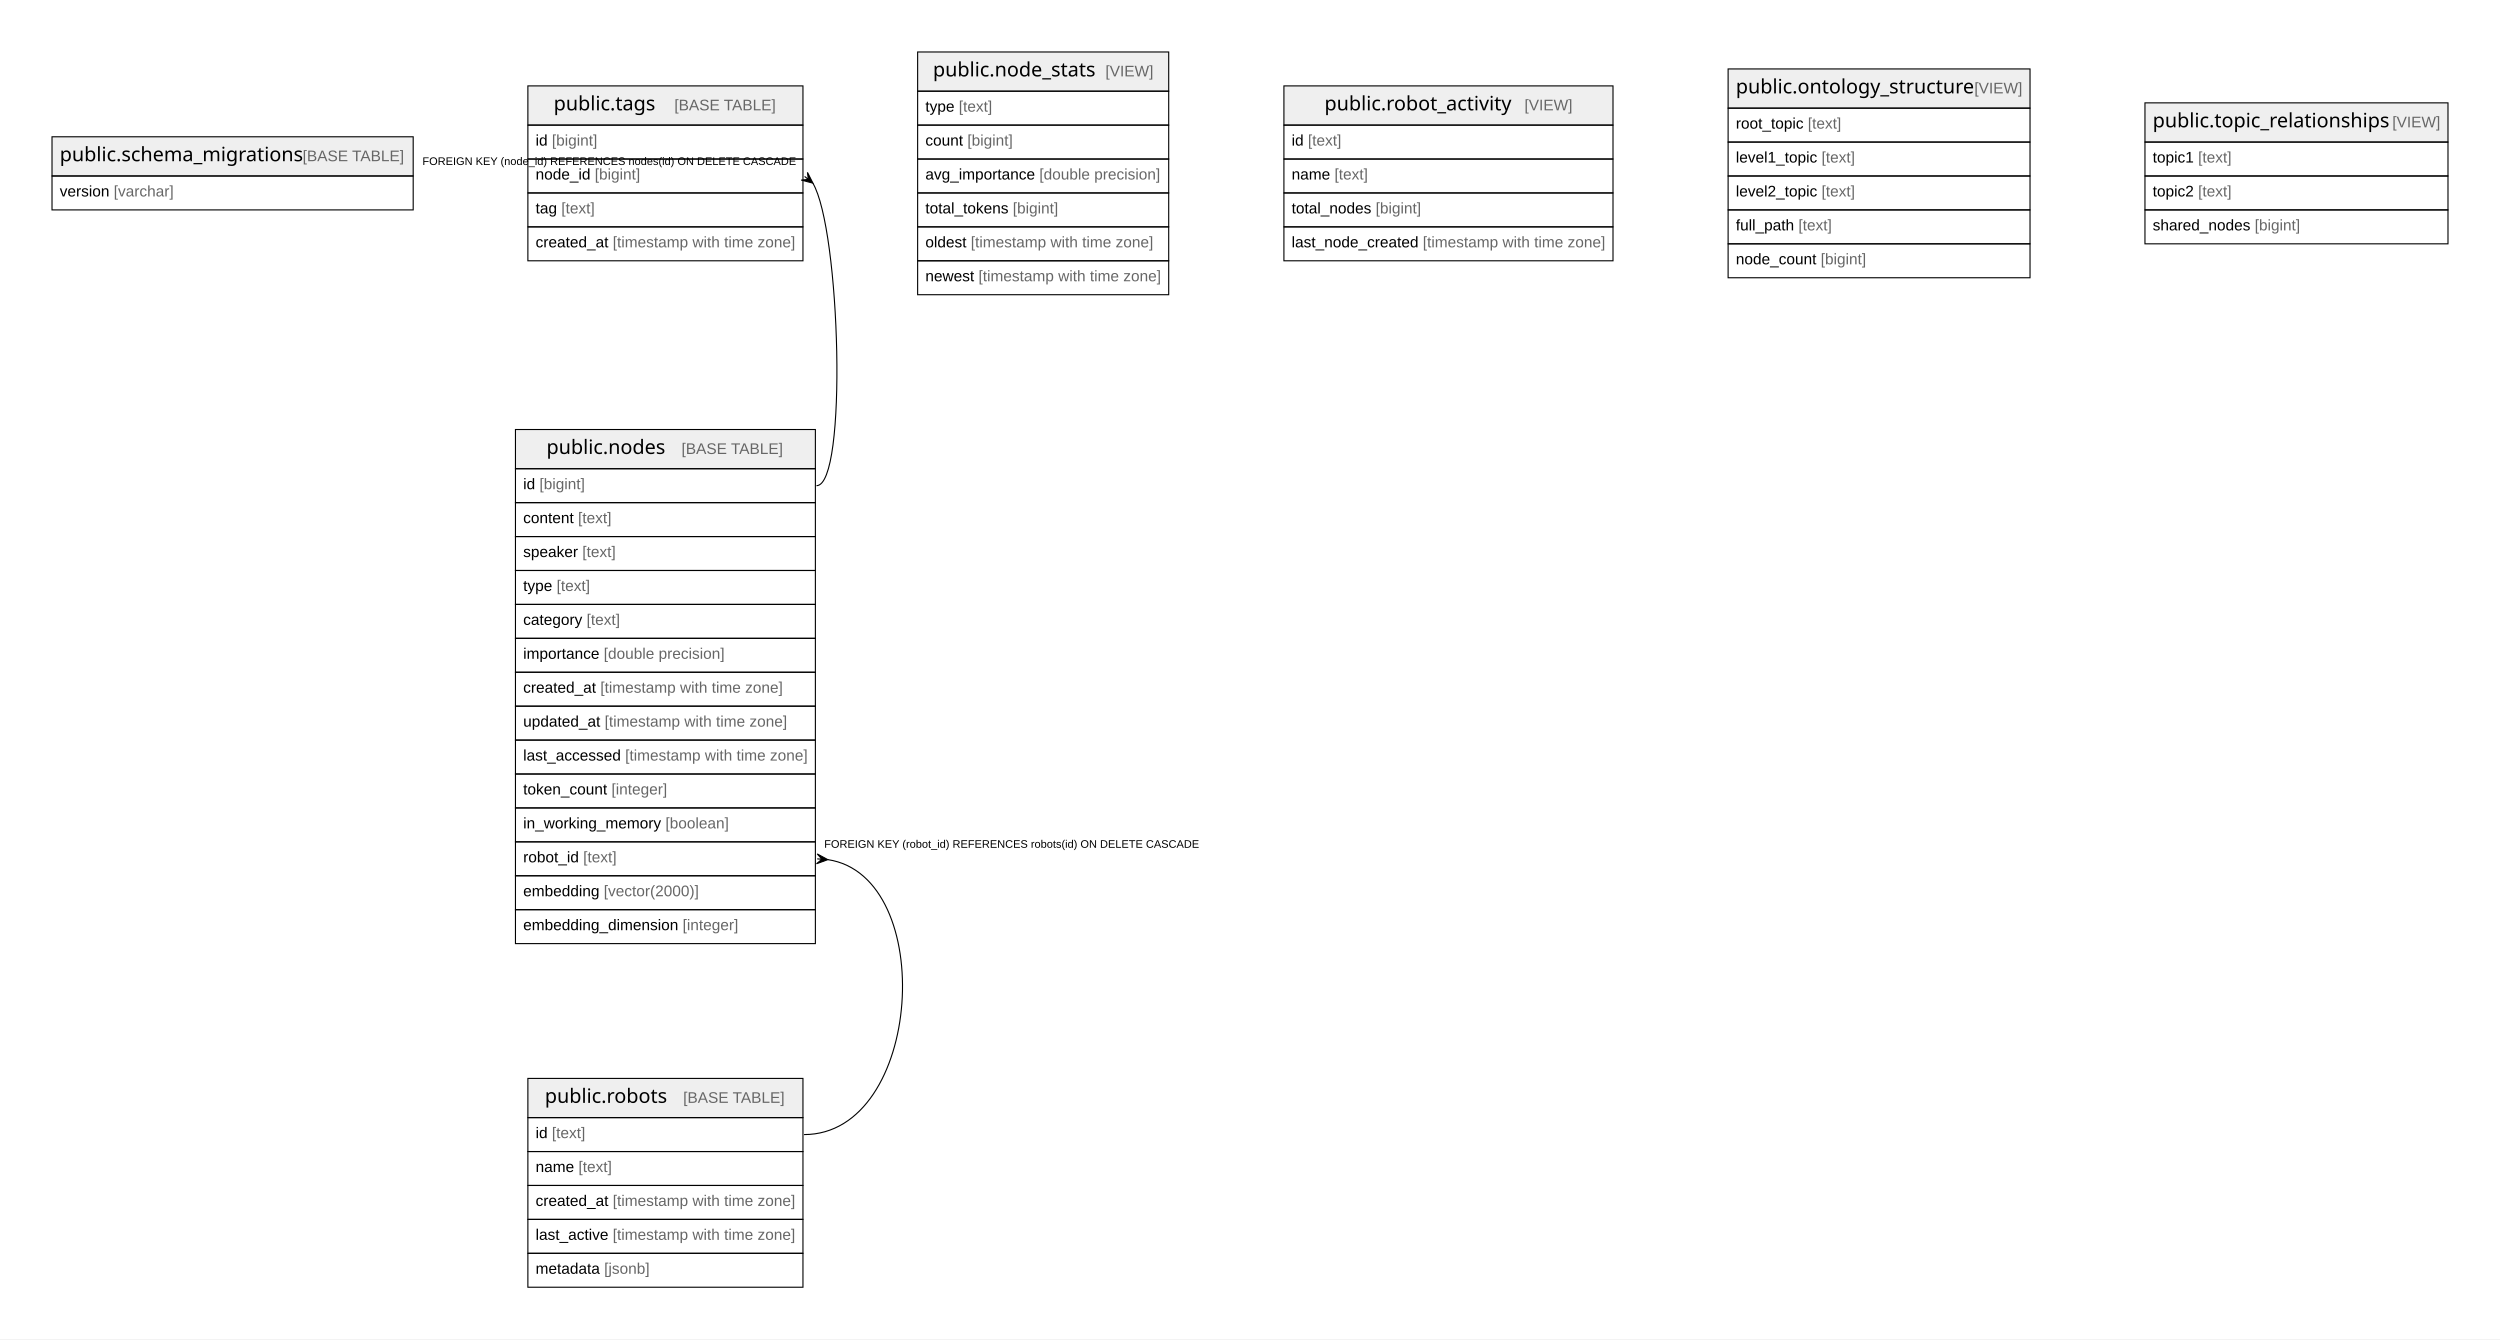
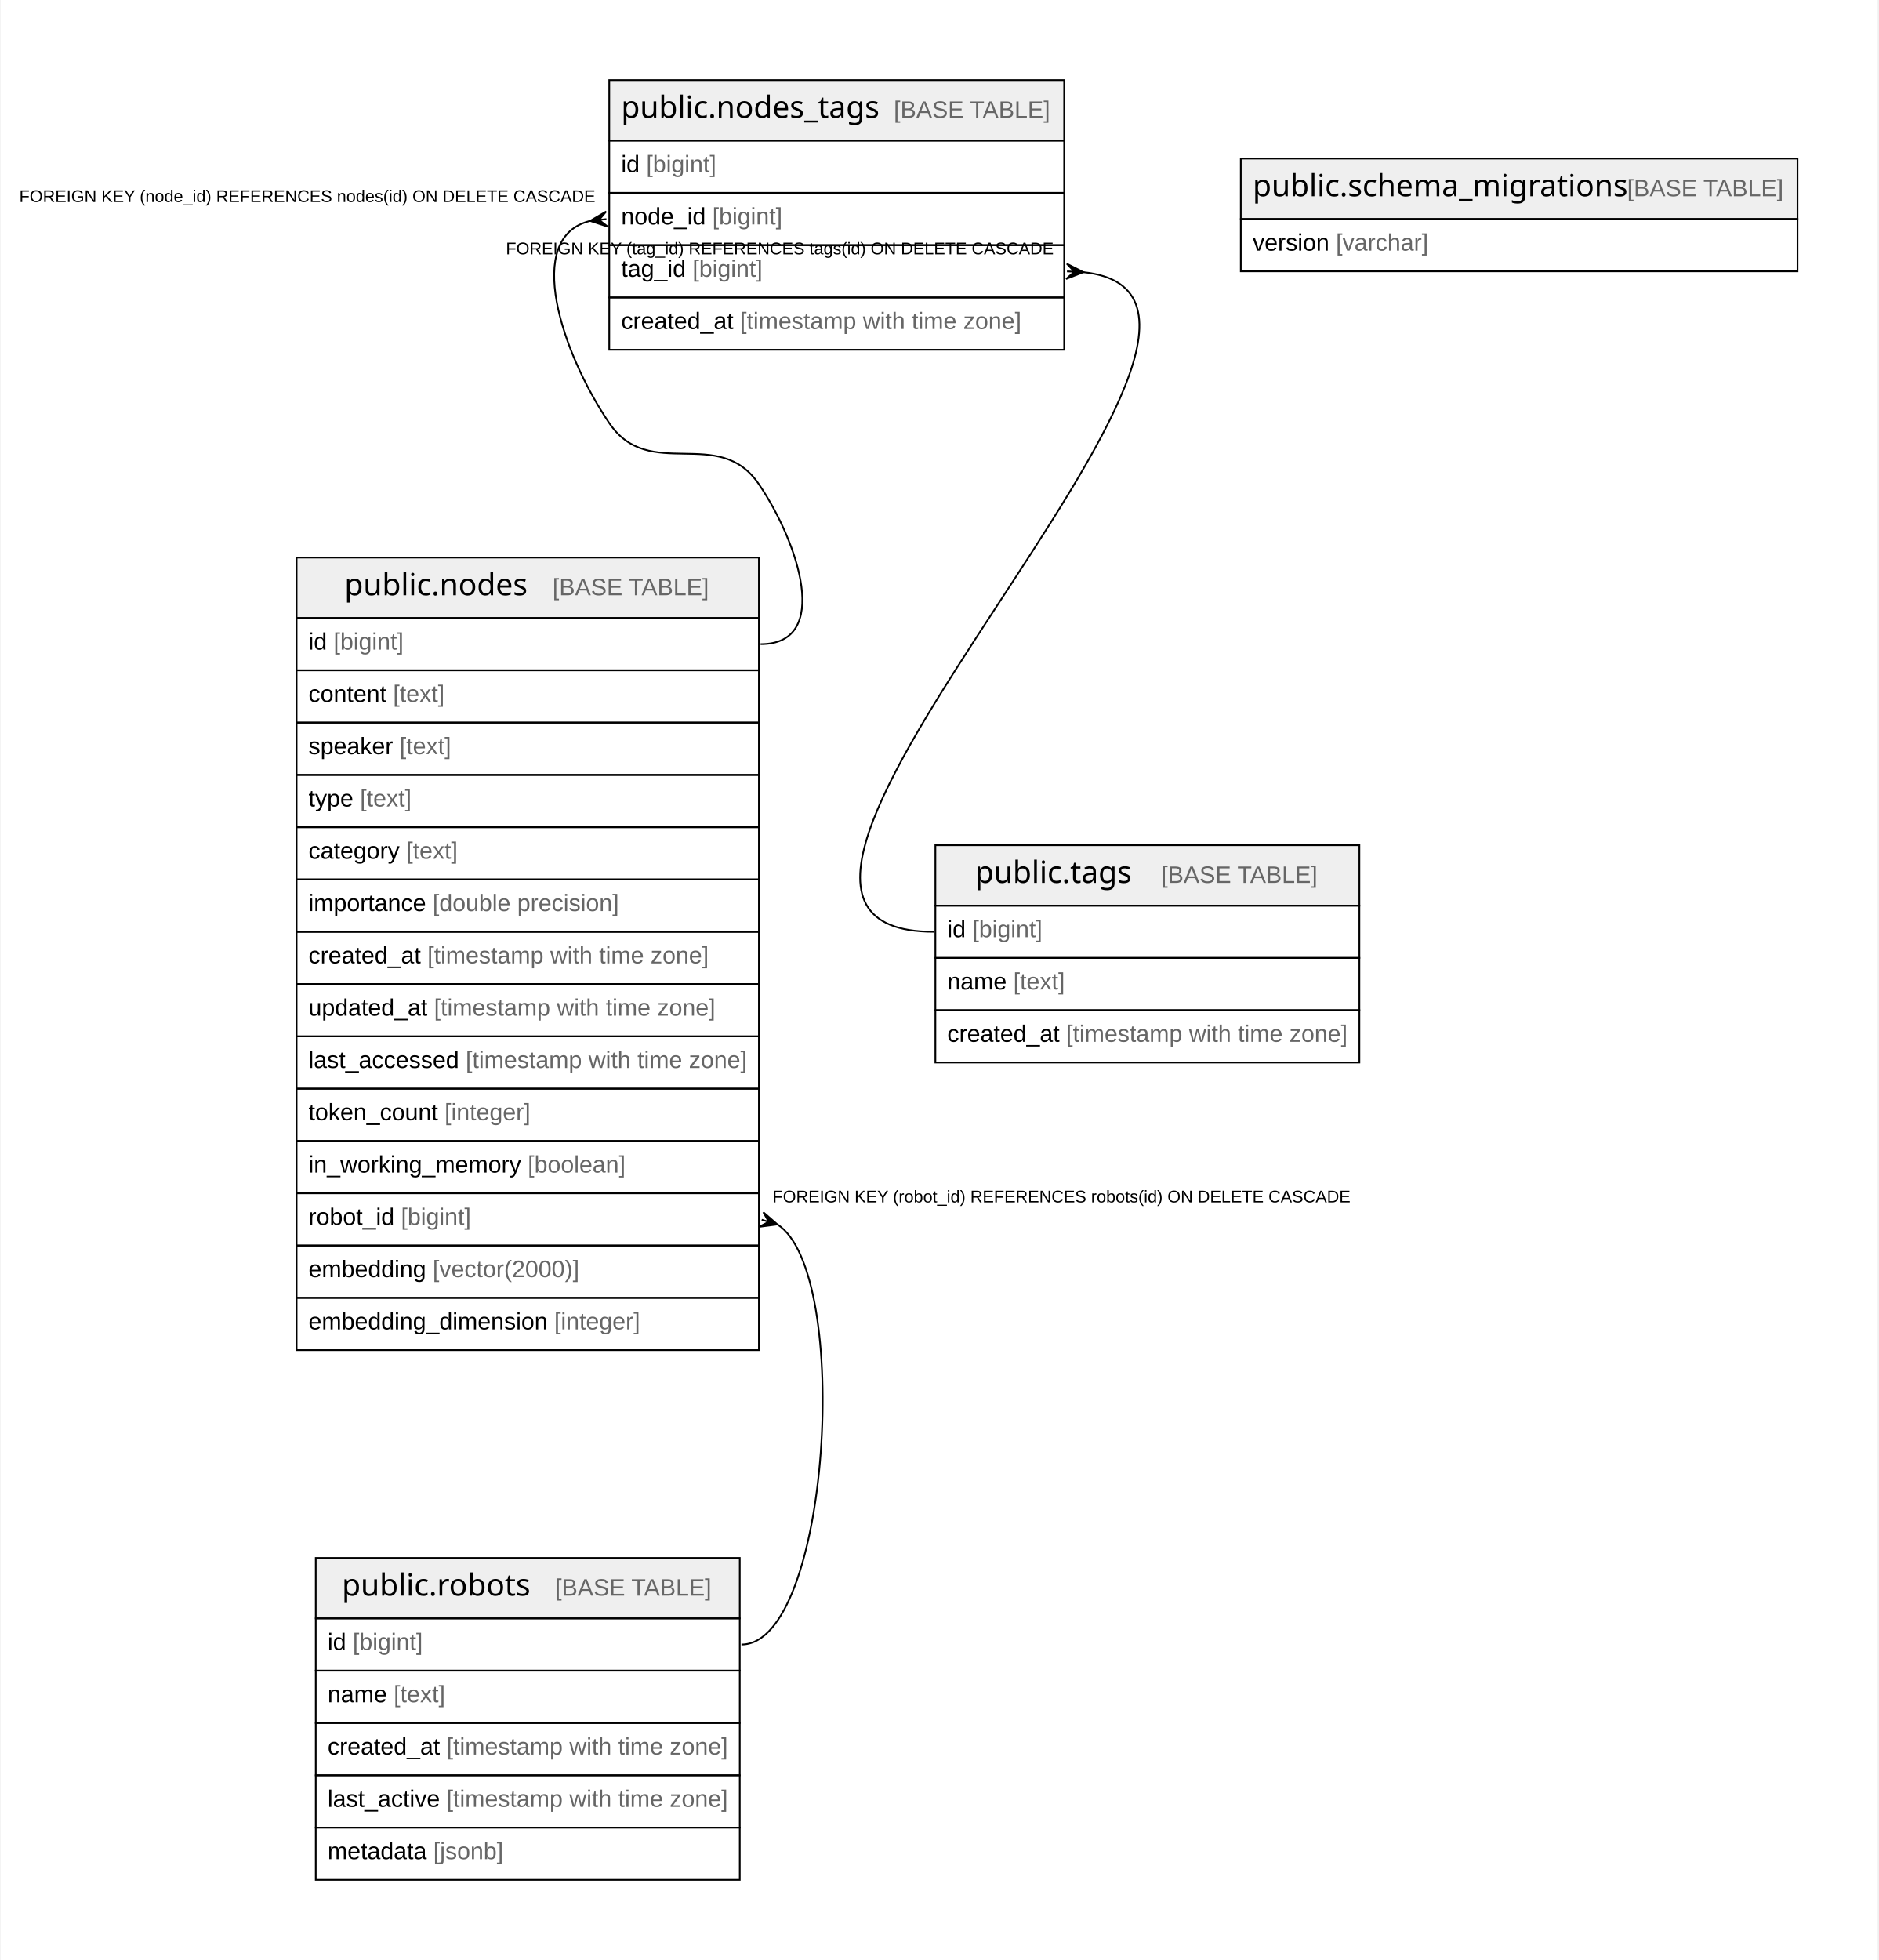
- <svg xmlns="http://www.w3.org/2000/svg" width="2270pt" height="1216pt" viewBox="0.00 0.00 2269.95 1216.00">
-   <g id="graph0" class="graph" transform="scale(1 1) rotate(0) translate(4 1212)">
-     <polygon fill="white" stroke="none" points="-4,4 -4,-1212 2265.95,-1212 2265.95,4 -4,4" />
+ <svg xmlns="http://www.w3.org/2000/svg" width="1106pt" height="1154pt" viewBox="0.00 0.00 1105.70 1154.40">
+   <g id="graph0" class="graph" transform="scale(1 1) rotate(0) translate(4 1150.4)">
+     <polygon fill="white" stroke="none" points="-4,4 -4,-1150.4 1101.7,-1150.4 1101.7,4 -4,4" />
    <g id="node1" class="node">
-       <polygon fill="#efefef" stroke="none" points="43.2,-1052.2 43.2,-1087.8 371.15,-1087.8 371.15,-1052.2 43.2,-1052.2" />
-       <polygon fill="none" stroke="black" points="43.2,-1052.2 43.2,-1087.8 371.15,-1087.8 371.15,-1052.2 43.2,-1052.2" />
-       <text text-anchor="start" x="50.2" y="-1065.6" font-family="Arial Bold" font-size="18.00">public.schema_migrations</text>
-       <text text-anchor="start" x="239.66" y="-1065.6" font-family="Arial" font-size="14.00">    </text>
-       <text text-anchor="start" x="270.77" y="-1065.6" font-family="Arial" font-size="14.00" fill="#666666">[BASE TABLE]</text>
-       <polygon fill="none" stroke="black" points="43.2,-1021.4 43.2,-1052.2 371.15,-1052.2 371.15,-1021.4 43.2,-1021.4" />
-       <text text-anchor="start" x="50.2" y="-1033.6" font-family="Arial" font-size="14.00">version </text>
-       <text text-anchor="start" x="99.22" y="-1033.6" font-family="Arial" font-size="14.00" fill="#666666">[varchar]</text>
+       <polygon fill="#efefef" stroke="none" points="354.55,-1067.6 354.55,-1103.2 622.52,-1103.2 622.52,-1067.6 354.55,-1067.6" />
+       <polygon fill="none" stroke="black" points="354.55,-1067.6 354.55,-1103.2 622.52,-1103.2 622.52,-1067.6 354.55,-1067.6" />
+       <text text-anchor="start" x="361.55" y="-1081" font-family="Arial Bold" font-size="18.00">public.nodes_tags</text>
+       <text text-anchor="start" x="491.03" y="-1081" font-family="Arial" font-size="14.00">    </text>
+       <text text-anchor="start" x="522.14" y="-1081" font-family="Arial" font-size="14.00" fill="#666666">[BASE TABLE]</text>
+       <polygon fill="none" stroke="black" points="354.55,-1036.8 354.55,-1067.6 622.52,-1067.6 622.52,-1036.8 354.55,-1036.8" />
+       <text text-anchor="start" x="361.55" y="-1049" font-family="Arial" font-size="14.00">id </text>
+       <text text-anchor="start" x="376.33" y="-1049" font-family="Arial" font-size="14.00" fill="#666666">[bigint]</text>
+       <polygon fill="none" stroke="black" points="354.55,-1006 354.55,-1036.8 622.52,-1036.8 622.52,-1006 354.55,-1006" />
+       <text text-anchor="start" x="361.55" y="-1018.2" font-family="Arial" font-size="14.00">node_id </text>
+       <text text-anchor="start" x="415.26" y="-1018.2" font-family="Arial" font-size="14.00" fill="#666666">[bigint]</text>
+       <polygon fill="none" stroke="black" points="354.55,-975.2 354.55,-1006 622.52,-1006 622.52,-975.2 354.55,-975.2" />
+       <text text-anchor="start" x="361.55" y="-987.4" font-family="Arial" font-size="14.00">tag_id </text>
+       <text text-anchor="start" x="403.58" y="-987.4" font-family="Arial" font-size="14.00" fill="#666666">[bigint]</text>
+       <polygon fill="none" stroke="black" points="354.55,-944.4 354.55,-975.2 622.52,-975.2 622.52,-944.4 354.55,-944.4" />
+       <text text-anchor="start" x="361.55" y="-956.6" font-family="Arial" font-size="14.00">created_at </text>
+       <text text-anchor="start" x="431.59" y="-956.6" font-family="Arial" font-size="14.00" fill="#666666">[timestamp with time zone]</text>
+     </g>
+     <g id="node4" class="node">
+       <polygon fill="#efefef" stroke="none" points="170.37,-786.4 170.37,-822 442.7,-822 442.7,-786.4 170.37,-786.4" />
+       <polygon fill="none" stroke="black" points="170.37,-786.4 170.37,-822 442.7,-822 442.7,-786.4 170.37,-786.4" />
+       <text text-anchor="start" x="198.54" y="-799.8" font-family="Arial Bold" font-size="18.00">public.nodes</text>
+       <text text-anchor="start" x="290.03" y="-799.8" font-family="Arial" font-size="14.00">    </text>
+       <text text-anchor="start" x="321.15" y="-799.8" font-family="Arial" font-size="14.00" fill="#666666">[BASE TABLE]</text>
+       <polygon fill="none" stroke="black" points="170.37,-755.6 170.37,-786.4 442.7,-786.4 442.7,-755.6 170.37,-755.6" />
+       <text text-anchor="start" x="177.37" y="-767.8" font-family="Arial" font-size="14.00">id </text>
+       <text text-anchor="start" x="192.15" y="-767.8" font-family="Arial" font-size="14.00" fill="#666666">[bigint]</text>
+       <polygon fill="none" stroke="black" points="170.37,-724.8 170.37,-755.6 442.7,-755.6 442.7,-724.8 170.37,-724.8" />
+       <text text-anchor="start" x="177.37" y="-737" font-family="Arial" font-size="14.00">content </text>
+       <text text-anchor="start" x="227.18" y="-737" font-family="Arial" font-size="14.00" fill="#666666">[text]</text>
+       <polygon fill="none" stroke="black" points="170.37,-694 170.37,-724.8 442.7,-724.8 442.7,-694 170.37,-694" />
+       <text text-anchor="start" x="177.37" y="-706.2" font-family="Arial" font-size="14.00">speaker </text>
+       <text text-anchor="start" x="231.06" y="-706.2" font-family="Arial" font-size="14.00" fill="#666666">[text]</text>
+       <polygon fill="none" stroke="black" points="170.37,-663.2 170.37,-694 442.7,-694 442.7,-663.2 170.37,-663.2" />
+       <text text-anchor="start" x="177.37" y="-675.4" font-family="Arial" font-size="14.00">type </text>
+       <text text-anchor="start" x="207.72" y="-675.4" font-family="Arial" font-size="14.00" fill="#666666">[text]</text>
+       <polygon fill="none" stroke="black" points="170.37,-632.4 170.37,-663.2 442.7,-663.2 442.7,-632.4 170.37,-632.4" />
+       <text text-anchor="start" x="177.37" y="-644.6" font-family="Arial" font-size="14.00">category </text>
+       <text text-anchor="start" x="234.95" y="-644.6" font-family="Arial" font-size="14.00" fill="#666666">[text]</text>
+       <polygon fill="none" stroke="black" points="170.37,-601.6 170.37,-632.4 442.7,-632.4 442.7,-601.6 170.37,-601.6" />
+       <text text-anchor="start" x="177.37" y="-613.8" font-family="Arial" font-size="14.00">importance </text>
+       <text text-anchor="start" x="250.51" y="-613.8" font-family="Arial" font-size="14.00" fill="#666666">[double precision]</text>
+       <polygon fill="none" stroke="black" points="170.37,-570.8 170.37,-601.6 442.7,-601.6 442.7,-570.8 170.37,-570.8" />
+       <text text-anchor="start" x="177.37" y="-583" font-family="Arial" font-size="14.00">created_at </text>
+       <text text-anchor="start" x="247.41" y="-583" font-family="Arial" font-size="14.00" fill="#666666">[timestamp with time zone]</text>
+       <polygon fill="none" stroke="black" points="170.37,-540 170.37,-570.8 442.7,-570.8 442.7,-540 170.37,-540" />
+       <text text-anchor="start" x="177.37" y="-552.2" font-family="Arial" font-size="14.00">updated_at </text>
+       <text text-anchor="start" x="251.32" y="-552.2" font-family="Arial" font-size="14.00" fill="#666666">[timestamp with time zone]</text>
+       <polygon fill="none" stroke="black" points="170.37,-509.2 170.37,-540 442.7,-540 442.7,-509.2 170.37,-509.2" />
+       <text text-anchor="start" x="177.37" y="-521.4" font-family="Arial" font-size="14.00">last_accessed </text>
+       <text text-anchor="start" x="269.97" y="-521.4" font-family="Arial" font-size="14.00" fill="#666666">[timestamp with time zone]</text>
+       <polygon fill="none" stroke="black" points="170.37,-478.4 170.37,-509.2 442.7,-509.2 442.7,-478.4 170.37,-478.4" />
+       <text text-anchor="start" x="177.37" y="-490.6" font-family="Arial" font-size="14.00">token_count </text>
+       <text text-anchor="start" x="257.54" y="-490.6" font-family="Arial" font-size="14.00" fill="#666666">[integer]</text>
+       <polygon fill="none" stroke="black" points="170.37,-447.6 170.37,-478.4 442.7,-478.4 442.7,-447.6 170.37,-447.6" />
+       <text text-anchor="start" x="177.37" y="-459.8" font-family="Arial" font-size="14.00">in_working_memory </text>
+       <text text-anchor="start" x="306.52" y="-459.8" font-family="Arial" font-size="14.00" fill="#666666">[boolean]</text>
+       <polygon fill="none" stroke="black" points="170.37,-416.8 170.37,-447.6 442.7,-447.6 442.7,-416.8 170.37,-416.8" />
+       <text text-anchor="start" x="177.37" y="-429" font-family="Arial" font-size="14.00">robot_id </text>
+       <text text-anchor="start" x="231.85" y="-429" font-family="Arial" font-size="14.00" fill="#666666">[bigint]</text>
+       <polygon fill="none" stroke="black" points="170.37,-386 170.37,-416.8 442.7,-416.8 442.7,-386 170.37,-386" />
+       <text text-anchor="start" x="177.37" y="-398.2" font-family="Arial" font-size="14.00">embedding </text>
+       <text text-anchor="start" x="250.53" y="-398.2" font-family="Arial" font-size="14.00" fill="#666666">[vector(2000)]</text>
+       <polygon fill="none" stroke="black" points="170.37,-355.2 170.37,-386 442.7,-386 442.7,-355.2 170.37,-355.2" />
+       <text text-anchor="start" x="177.37" y="-367.4" font-family="Arial" font-size="14.00">embedding_dimension </text>
+       <text text-anchor="start" x="322.13" y="-367.4" font-family="Arial" font-size="14.00" fill="#666666">[integer]</text>
+     </g>
+     <g id="edge1" class="edge">
+       <path fill="none" stroke="black" d="M343.41,-1020.31C303.59,-1010.87 326.68,-942.31 354.55,-901.2 378.29,-866.17 418.91,-900.2 442.7,-865.2 466.23,-830.57 485.56,-771 443.7,-771" />
+       <polygon fill="black" stroke="black" points="343.27,-1020.3 352.73,-1025.84 348.57,-1020.87 352.88,-1021.33 352.88,-1021.33 352.88,-1021.33 348.57,-1020.87 353.69,-1016.89 343.27,-1020.3" />
+       <text text-anchor="start" x="7" y="-1031.4" font-family="Arial" font-size="10.00">FOREIGN KEY (node_id) REFERENCES nodes(id) ON DELETE CASCADE</text>
+     </g>
+     <g id="node5" class="node">
+       <polygon fill="#efefef" stroke="none" points="546.65,-617 546.65,-652.6 796.42,-652.6 796.42,-617 546.65,-617" />
+       <polygon fill="none" stroke="black" points="546.65,-617 546.65,-652.6 796.42,-652.6 796.42,-617 546.65,-617" />
+       <text text-anchor="start" x="570.04" y="-630.4" font-family="Arial Bold" font-size="18.00">public.tags</text>
+       <text text-anchor="start" x="648.53" y="-630.4" font-family="Arial" font-size="14.00">    </text>
+       <text text-anchor="start" x="679.65" y="-630.4" font-family="Arial" font-size="14.00" fill="#666666">[BASE TABLE]</text>
+       <polygon fill="none" stroke="black" points="546.65,-586.2 546.65,-617 796.42,-617 796.42,-586.2 546.65,-586.2" />
+       <text text-anchor="start" x="553.65" y="-598.4" font-family="Arial" font-size="14.00">id </text>
+       <text text-anchor="start" x="568.43" y="-598.4" font-family="Arial" font-size="14.00" fill="#666666">[bigint]</text>
+       <polygon fill="none" stroke="black" points="546.65,-555.4 546.65,-586.2 796.42,-586.2 796.42,-555.4 546.65,-555.4" />
+       <text text-anchor="start" x="553.65" y="-567.6" font-family="Arial" font-size="14.00">name </text>
+       <text text-anchor="start" x="592.56" y="-567.6" font-family="Arial" font-size="14.00" fill="#666666">[text]</text>
+       <polygon fill="none" stroke="black" points="546.65,-524.6 546.65,-555.4 796.42,-555.4 796.42,-524.6 546.65,-524.6" />
+       <text text-anchor="start" x="553.65" y="-536.8" font-family="Arial" font-size="14.00">created_at </text>
+       <text text-anchor="start" x="623.69" y="-536.8" font-family="Arial" font-size="14.00" fill="#666666">[timestamp with time zone]</text>
+     </g>
+     <g id="edge2" class="edge">
+       <path fill="none" stroke="black" d="M633.61,-990.12C782.43,-974.81 372.94,-601.6 545.65,-601.6" />
+       <polygon fill="black" stroke="black" points="633.84,-990.1 623.63,-986.09 628.51,-990.36 624.18,-990.57 624.18,-990.57 624.18,-990.57 628.51,-990.36 624.07,-995.08 633.84,-990.1" />
+       <text text-anchor="start" x="293.66" y="-1000.6" font-family="Arial" font-size="10.00">FOREIGN KEY (tag_id) REFERENCES tags(id) ON DELETE CASCADE</text>
    </g>
    <g id="node2" class="node">
-       <polygon fill="#efefef" stroke="none" points="475.29,-197.2 475.29,-232.8 725.06,-232.8 725.06,-197.2 475.29,-197.2" />
-       <polygon fill="none" stroke="black" points="475.29,-197.2 475.29,-232.8 725.06,-232.8 725.06,-197.2 475.29,-197.2" />
-       <text text-anchor="start" x="490.68" y="-210.6" font-family="Arial Bold" font-size="18.00">public.robots</text>
-       <text text-anchor="start" x="585.17" y="-210.6" font-family="Arial" font-size="14.00">    </text>
-       <text text-anchor="start" x="616.29" y="-210.6" font-family="Arial" font-size="14.00" fill="#666666">[BASE TABLE]</text>
-       <polygon fill="none" stroke="black" points="475.29,-166.4 475.29,-197.2 725.06,-197.2 725.06,-166.4 475.29,-166.4" />
-       <text text-anchor="start" x="482.29" y="-178.6" font-family="Arial" font-size="14.00">id </text>
-       <text text-anchor="start" x="497.07" y="-178.6" font-family="Arial" font-size="14.00" fill="#666666">[text]</text>
-       <polygon fill="none" stroke="black" points="475.29,-135.6 475.29,-166.4 725.06,-166.4 725.06,-135.6 475.29,-135.6" />
-       <text text-anchor="start" x="482.29" y="-147.8" font-family="Arial" font-size="14.00">name </text>
-       <text text-anchor="start" x="521.2" y="-147.8" font-family="Arial" font-size="14.00" fill="#666666">[text]</text>
-       <polygon fill="none" stroke="black" points="475.29,-104.8 475.29,-135.6 725.06,-135.6 725.06,-104.8 475.29,-104.8" />
-       <text text-anchor="start" x="482.29" y="-117" font-family="Arial" font-size="14.00">created_at </text>
-       <text text-anchor="start" x="552.34" y="-117" font-family="Arial" font-size="14.00" fill="#666666">[timestamp with time zone]</text>
-       <polygon fill="none" stroke="black" points="475.29,-74 475.29,-104.8 725.06,-104.8 725.06,-74 475.29,-74" />
-       <text text-anchor="start" x="482.29" y="-86.2" font-family="Arial" font-size="14.00">last_active </text>
-       <text text-anchor="start" x="552.32" y="-86.2" font-family="Arial" font-size="14.00" fill="#666666">[timestamp with time zone]</text>
-       <polygon fill="none" stroke="black" points="475.29,-43.2 475.29,-74 725.06,-74 725.06,-43.2 475.29,-43.2" />
-       <text text-anchor="start" x="482.29" y="-55.4" font-family="Arial" font-size="14.00">metadata </text>
-       <text text-anchor="start" x="544.55" y="-55.4" font-family="Arial" font-size="14.00" fill="#666666">[jsonb]</text>
+       <polygon fill="#efefef" stroke="none" points="726.56,-1021.4 726.56,-1057 1054.5,-1057 1054.5,-1021.4 726.56,-1021.4" />
+       <polygon fill="none" stroke="black" points="726.56,-1021.4 726.56,-1057 1054.5,-1057 1054.5,-1021.4 726.56,-1021.4" />
+       <text text-anchor="start" x="733.56" y="-1034.8" font-family="Arial Bold" font-size="18.00">public.schema_migrations</text>
+       <text text-anchor="start" x="923.01" y="-1034.8" font-family="Arial" font-size="14.00">    </text>
+       <text text-anchor="start" x="954.13" y="-1034.8" font-family="Arial" font-size="14.00" fill="#666666">[BASE TABLE]</text>
+       <polygon fill="none" stroke="black" points="726.56,-990.6 726.56,-1021.4 1054.5,-1021.4 1054.5,-990.6 726.56,-990.6" />
+       <text text-anchor="start" x="733.56" y="-1002.8" font-family="Arial" font-size="14.00">version </text>
+       <text text-anchor="start" x="782.58" y="-1002.8" font-family="Arial" font-size="14.00" fill="#666666">[varchar]</text>
    </g>
    <g id="node3" class="node">
-       <polygon fill="#efefef" stroke="none" points="464.01,-786.4 464.01,-822 736.34,-822 736.34,-786.4 464.01,-786.4" />
-       <polygon fill="none" stroke="black" points="464.01,-786.4 464.01,-822 736.34,-822 736.34,-786.4 464.01,-786.4" />
-       <text text-anchor="start" x="492.19" y="-799.8" font-family="Arial Bold" font-size="18.00">public.nodes</text>
-       <text text-anchor="start" x="583.67" y="-799.8" font-family="Arial" font-size="14.00">    </text>
-       <text text-anchor="start" x="614.79" y="-799.8" font-family="Arial" font-size="14.00" fill="#666666">[BASE TABLE]</text>
-       <polygon fill="none" stroke="black" points="464.01,-755.6 464.01,-786.4 736.34,-786.4 736.34,-755.6 464.01,-755.6" />
-       <text text-anchor="start" x="471.01" y="-767.8" font-family="Arial" font-size="14.00">id </text>
-       <text text-anchor="start" x="485.79" y="-767.8" font-family="Arial" font-size="14.00" fill="#666666">[bigint]</text>
-       <polygon fill="none" stroke="black" points="464.01,-724.8 464.01,-755.6 736.34,-755.6 736.34,-724.8 464.01,-724.8" />
-       <text text-anchor="start" x="471.01" y="-737" font-family="Arial" font-size="14.00">content </text>
-       <text text-anchor="start" x="520.82" y="-737" font-family="Arial" font-size="14.00" fill="#666666">[text]</text>
-       <polygon fill="none" stroke="black" points="464.01,-694 464.01,-724.8 736.34,-724.8 736.34,-694 464.01,-694" />
-       <text text-anchor="start" x="471.01" y="-706.2" font-family="Arial" font-size="14.00">speaker </text>
-       <text text-anchor="start" x="524.7" y="-706.2" font-family="Arial" font-size="14.00" fill="#666666">[text]</text>
-       <polygon fill="none" stroke="black" points="464.01,-663.2 464.01,-694 736.34,-694 736.34,-663.2 464.01,-663.2" />
-       <text text-anchor="start" x="471.01" y="-675.4" font-family="Arial" font-size="14.00">type </text>
-       <text text-anchor="start" x="501.36" y="-675.4" font-family="Arial" font-size="14.00" fill="#666666">[text]</text>
-       <polygon fill="none" stroke="black" points="464.01,-632.4 464.01,-663.2 736.34,-663.2 736.34,-632.4 464.01,-632.4" />
-       <text text-anchor="start" x="471.01" y="-644.6" font-family="Arial" font-size="14.00">category </text>
-       <text text-anchor="start" x="528.59" y="-644.6" font-family="Arial" font-size="14.00" fill="#666666">[text]</text>
-       <polygon fill="none" stroke="black" points="464.01,-601.6 464.01,-632.4 736.34,-632.4 736.34,-601.6 464.01,-601.6" />
-       <text text-anchor="start" x="471.01" y="-613.8" font-family="Arial" font-size="14.00">importance </text>
-       <text text-anchor="start" x="544.15" y="-613.8" font-family="Arial" font-size="14.00" fill="#666666">[double precision]</text>
-       <polygon fill="none" stroke="black" points="464.01,-570.8 464.01,-601.6 736.34,-601.6 736.34,-570.8 464.01,-570.8" />
-       <text text-anchor="start" x="471.01" y="-583" font-family="Arial" font-size="14.00">created_at </text>
-       <text text-anchor="start" x="541.06" y="-583" font-family="Arial" font-size="14.00" fill="#666666">[timestamp with time zone]</text>
-       <polygon fill="none" stroke="black" points="464.01,-540 464.01,-570.8 736.34,-570.8 736.34,-540 464.01,-540" />
-       <text text-anchor="start" x="471.01" y="-552.2" font-family="Arial" font-size="14.00">updated_at </text>
-       <text text-anchor="start" x="544.97" y="-552.2" font-family="Arial" font-size="14.00" fill="#666666">[timestamp with time zone]</text>
-       <polygon fill="none" stroke="black" points="464.01,-509.2 464.01,-540 736.34,-540 736.34,-509.2 464.01,-509.2" />
-       <text text-anchor="start" x="471.01" y="-521.4" font-family="Arial" font-size="14.00">last_accessed </text>
-       <text text-anchor="start" x="563.61" y="-521.4" font-family="Arial" font-size="14.00" fill="#666666">[timestamp with time zone]</text>
-       <polygon fill="none" stroke="black" points="464.01,-478.4 464.01,-509.2 736.34,-509.2 736.34,-478.4 464.01,-478.4" />
-       <text text-anchor="start" x="471.01" y="-490.6" font-family="Arial" font-size="14.00">token_count </text>
-       <text text-anchor="start" x="551.18" y="-490.6" font-family="Arial" font-size="14.00" fill="#666666">[integer]</text>
-       <polygon fill="none" stroke="black" points="464.01,-447.6 464.01,-478.4 736.34,-478.4 736.34,-447.6 464.01,-447.6" />
-       <text text-anchor="start" x="471.01" y="-459.8" font-family="Arial" font-size="14.00">in_working_memory </text>
-       <text text-anchor="start" x="600.17" y="-459.8" font-family="Arial" font-size="14.00" fill="#666666">[boolean]</text>
-       <polygon fill="none" stroke="black" points="464.01,-416.8 464.01,-447.6 736.34,-447.6 736.34,-416.8 464.01,-416.8" />
-       <text text-anchor="start" x="471.01" y="-429" font-family="Arial" font-size="14.00">robot_id </text>
-       <text text-anchor="start" x="525.49" y="-429" font-family="Arial" font-size="14.00" fill="#666666">[text]</text>
-       <polygon fill="none" stroke="black" points="464.01,-386 464.01,-416.8 736.34,-416.8 736.34,-386 464.01,-386" />
-       <text text-anchor="start" x="471.01" y="-398.2" font-family="Arial" font-size="14.00">embedding </text>
-       <text text-anchor="start" x="544.17" y="-398.2" font-family="Arial" font-size="14.00" fill="#666666">[vector(2000)]</text>
-       <polygon fill="none" stroke="black" points="464.01,-355.2 464.01,-386 736.34,-386 736.34,-355.2 464.01,-355.2" />
-       <text text-anchor="start" x="471.01" y="-367.4" font-family="Arial" font-size="14.00">embedding_dimension </text>
-       <text text-anchor="start" x="615.77" y="-367.4" font-family="Arial" font-size="14.00" fill="#666666">[integer]</text>
+       <polygon fill="#efefef" stroke="none" points="181.65,-197.2 181.65,-232.8 431.42,-232.8 431.42,-197.2 181.65,-197.2" />
+       <polygon fill="none" stroke="black" points="181.65,-197.2 181.65,-232.8 431.42,-232.8 431.42,-197.2 181.65,-197.2" />
+       <text text-anchor="start" x="197.04" y="-210.6" font-family="Arial Bold" font-size="18.00">public.robots</text>
+       <text text-anchor="start" x="291.53" y="-210.6" font-family="Arial" font-size="14.00">    </text>
+       <text text-anchor="start" x="322.65" y="-210.6" font-family="Arial" font-size="14.00" fill="#666666">[BASE TABLE]</text>
+       <polygon fill="none" stroke="black" points="181.65,-166.4 181.65,-197.2 431.42,-197.2 431.42,-166.4 181.65,-166.4" />
+       <text text-anchor="start" x="188.65" y="-178.6" font-family="Arial" font-size="14.00">id </text>
+       <text text-anchor="start" x="203.43" y="-178.6" font-family="Arial" font-size="14.00" fill="#666666">[bigint]</text>
+       <polygon fill="none" stroke="black" points="181.65,-135.6 181.65,-166.4 431.42,-166.4 431.42,-135.6 181.65,-135.6" />
+       <text text-anchor="start" x="188.65" y="-147.8" font-family="Arial" font-size="14.00">name </text>
+       <text text-anchor="start" x="227.56" y="-147.8" font-family="Arial" font-size="14.00" fill="#666666">[text]</text>
+       <polygon fill="none" stroke="black" points="181.65,-104.8 181.65,-135.6 431.42,-135.6 431.42,-104.8 181.65,-104.8" />
+       <text text-anchor="start" x="188.65" y="-117" font-family="Arial" font-size="14.00">created_at </text>
+       <text text-anchor="start" x="258.69" y="-117" font-family="Arial" font-size="14.00" fill="#666666">[timestamp with time zone]</text>
+       <polygon fill="none" stroke="black" points="181.65,-74 181.65,-104.8 431.42,-104.8 431.42,-74 181.65,-74" />
+       <text text-anchor="start" x="188.65" y="-86.2" font-family="Arial" font-size="14.00">last_active </text>
+       <text text-anchor="start" x="258.68" y="-86.2" font-family="Arial" font-size="14.00" fill="#666666">[timestamp with time zone]</text>
+       <polygon fill="none" stroke="black" points="181.65,-43.2 181.65,-74 431.42,-74 431.42,-43.2 181.65,-43.2" />
+       <text text-anchor="start" x="188.65" y="-55.4" font-family="Arial" font-size="14.00">metadata </text>
+       <text text-anchor="start" x="250.91" y="-55.4" font-family="Arial" font-size="14.00" fill="#666666">[jsonb]</text>
    </g>
-     <g id="edge1" class="edge">
-       <path fill="none" stroke="black" d="M747.73,-431.44C847.91,-416.32 833.87,-181.8 726.06,-181.8" />
-       <polygon fill="black" stroke="black" points="747.64,-431.44 737.34,-427.69 742.32,-431.83 738.01,-432.15 738.01,-432.15 738.01,-432.15 742.32,-431.83 738,-436.66 747.64,-431.44" />
-       <text text-anchor="start" x="744.34" y="-442.2" font-family="Arial" font-size="10.00">FOREIGN KEY (robot_id) REFERENCES robots(id) ON DELETE CASCADE</text>
-     </g>
-     <g id="node4" class="node">
-       <polygon fill="#efefef" stroke="none" points="475.29,-1098.4 475.29,-1134 725.06,-1134 725.06,-1098.4 475.29,-1098.4" />
-       <polygon fill="none" stroke="black" points="475.29,-1098.4 475.29,-1134 725.06,-1134 725.06,-1098.4 475.29,-1098.4" />
-       <text text-anchor="start" x="498.69" y="-1111.8" font-family="Arial Bold" font-size="18.00">public.tags</text>
-       <text text-anchor="start" x="577.17" y="-1111.8" font-family="Arial" font-size="14.00">    </text>
-       <text text-anchor="start" x="608.29" y="-1111.8" font-family="Arial" font-size="14.00" fill="#666666">[BASE TABLE]</text>
-       <polygon fill="none" stroke="black" points="475.29,-1067.6 475.29,-1098.4 725.06,-1098.4 725.06,-1067.6 475.29,-1067.6" />
-       <text text-anchor="start" x="482.29" y="-1079.8" font-family="Arial" font-size="14.00">id </text>
-       <text text-anchor="start" x="497.07" y="-1079.8" font-family="Arial" font-size="14.00" fill="#666666">[bigint]</text>
-       <polygon fill="none" stroke="black" points="475.29,-1036.8 475.29,-1067.6 725.06,-1067.6 725.06,-1036.8 475.29,-1036.8" />
-       <text text-anchor="start" x="482.29" y="-1049" font-family="Arial" font-size="14.00">node_id </text>
-       <text text-anchor="start" x="536" y="-1049" font-family="Arial" font-size="14.00" fill="#666666">[bigint]</text>
-       <polygon fill="none" stroke="black" points="475.29,-1006 475.29,-1036.8 725.06,-1036.8 725.06,-1006 475.29,-1006" />
-       <text text-anchor="start" x="482.29" y="-1018.2" font-family="Arial" font-size="14.00">tag </text>
-       <text text-anchor="start" x="505.64" y="-1018.2" font-family="Arial" font-size="14.00" fill="#666666">[text]</text>
-       <polygon fill="none" stroke="black" points="475.29,-975.2 475.29,-1006 725.06,-1006 725.06,-975.2 475.29,-975.2" />
-       <text text-anchor="start" x="482.29" y="-987.4" font-family="Arial" font-size="14.00">created_at </text>
-       <text text-anchor="start" x="552.34" y="-987.4" font-family="Arial" font-size="14.00" fill="#666666">[timestamp with time zone]</text>
-     </g>
-     <g id="edge2" class="edge">
-       <path fill="none" stroke="black" d="M733.99,-1045.8C759.01,-1003.94 765.8,-771 737.34,-771" />
-       <polygon fill="black" stroke="black" points="734.1,-1045.71 723.49,-1048.49 729.95,-1049.06 726.58,-1051.78 726.58,-1051.78 726.58,-1051.78 729.95,-1049.06 729.15,-1055.49 734.1,-1045.71" />
-       <text text-anchor="start" x="379.51" y="-1062.2" font-family="Arial" font-size="10.00">FOREIGN KEY (node_id) REFERENCES nodes(id) ON DELETE CASCADE</text>
-     </g>
-     <g id="node5" class="node">
-       <polygon fill="#efefef" stroke="none" points="829.19,-1129.2 829.19,-1164.8 1057.16,-1164.8 1057.16,-1129.2 829.19,-1129.2" />
-       <polygon fill="none" stroke="black" points="829.19,-1129.2 829.19,-1164.8 1057.16,-1164.8 1057.16,-1129.2 829.19,-1129.2" />
-       <text text-anchor="start" x="843.09" y="-1142.6" font-family="Arial Bold" font-size="18.00">public.node_stats</text>
-       <text text-anchor="start" x="968.58" y="-1142.6" font-family="Arial" font-size="14.00">    </text>
-       <text text-anchor="start" x="999.69" y="-1142.6" font-family="Arial" font-size="14.00" fill="#666666">[VIEW]</text>
-       <polygon fill="none" stroke="black" points="829.19,-1098.4 829.19,-1129.2 1057.16,-1129.2 1057.16,-1098.4 829.19,-1098.4" />
-       <text text-anchor="start" x="836.19" y="-1110.6" font-family="Arial" font-size="14.00">type </text>
-       <text text-anchor="start" x="866.54" y="-1110.6" font-family="Arial" font-size="14.00" fill="#666666">[text]</text>
-       <polygon fill="none" stroke="black" points="829.19,-1067.6 829.19,-1098.4 1057.16,-1098.4 1057.16,-1067.6 829.19,-1067.6" />
-       <text text-anchor="start" x="836.19" y="-1079.8" font-family="Arial" font-size="14.00">count </text>
-       <text text-anchor="start" x="874.33" y="-1079.8" font-family="Arial" font-size="14.00" fill="#666666">[bigint]</text>
-       <polygon fill="none" stroke="black" points="829.19,-1036.8 829.19,-1067.6 1057.16,-1067.6 1057.16,-1036.8 829.19,-1036.8" />
-       <text text-anchor="start" x="836.19" y="-1049" font-family="Arial" font-size="14.00">avg_importance </text>
-       <text text-anchor="start" x="939.69" y="-1049" font-family="Arial" font-size="14.00" fill="#666666">[double precision]</text>
-       <polygon fill="none" stroke="black" points="829.19,-1006 829.19,-1036.8 1057.16,-1036.8 1057.16,-1006 829.19,-1006" />
-       <text text-anchor="start" x="836.19" y="-1018.2" font-family="Arial" font-size="14.00">total_tokens </text>
-       <text text-anchor="start" x="915.57" y="-1018.2" font-family="Arial" font-size="14.00" fill="#666666">[bigint]</text>
-       <polygon fill="none" stroke="black" points="829.19,-975.2 829.19,-1006 1057.16,-1006 1057.16,-975.2 829.19,-975.2" />
-       <text text-anchor="start" x="836.19" y="-987.4" font-family="Arial" font-size="14.00">oldest </text>
-       <text text-anchor="start" x="877.44" y="-987.4" font-family="Arial" font-size="14.00" fill="#666666">[timestamp with time zone]</text>
-       <polygon fill="none" stroke="black" points="829.19,-944.4 829.19,-975.2 1057.16,-975.2 1057.16,-944.4 829.19,-944.4" />
-       <text text-anchor="start" x="836.19" y="-956.6" font-family="Arial" font-size="14.00">newest </text>
-       <text text-anchor="start" x="884.44" y="-956.6" font-family="Arial" font-size="14.00" fill="#666666">[timestamp with time zone]</text>
-     </g>
-     <g id="node6" class="node">
-       <polygon fill="#efefef" stroke="none" points="1161.77,-1098.4 1161.77,-1134 1460.58,-1134 1460.58,-1098.4 1161.77,-1098.4" />
-       <polygon fill="none" stroke="black" points="1161.77,-1098.4 1161.77,-1134 1460.58,-1134 1460.58,-1098.4 1161.77,-1098.4" />
-       <text text-anchor="start" x="1198.6" y="-1111.8" font-family="Arial Bold" font-size="18.00">public.robot_activity</text>
-       <text text-anchor="start" x="1349.07" y="-1111.8" font-family="Arial" font-size="14.00">    </text>
-       <text text-anchor="start" x="1380.19" y="-1111.8" font-family="Arial" font-size="14.00" fill="#666666">[VIEW]</text>
-       <polygon fill="none" stroke="black" points="1161.77,-1067.6 1161.77,-1098.4 1460.58,-1098.4 1460.58,-1067.6 1161.77,-1067.6" />
-       <text text-anchor="start" x="1168.77" y="-1079.8" font-family="Arial" font-size="14.00">id </text>
-       <text text-anchor="start" x="1183.55" y="-1079.8" font-family="Arial" font-size="14.00" fill="#666666">[text]</text>
-       <polygon fill="none" stroke="black" points="1161.77,-1036.8 1161.77,-1067.6 1460.58,-1067.6 1460.58,-1036.8 1161.77,-1036.8" />
-       <text text-anchor="start" x="1168.77" y="-1049" font-family="Arial" font-size="14.00">name </text>
-       <text text-anchor="start" x="1207.68" y="-1049" font-family="Arial" font-size="14.00" fill="#666666">[text]</text>
-       <polygon fill="none" stroke="black" points="1161.77,-1006 1161.77,-1036.8 1460.58,-1036.8 1460.58,-1006 1161.77,-1006" />
-       <text text-anchor="start" x="1168.77" y="-1018.2" font-family="Arial" font-size="14.00">total_nodes </text>
-       <text text-anchor="start" x="1245.05" y="-1018.2" font-family="Arial" font-size="14.00" fill="#666666">[bigint]</text>
-       <polygon fill="none" stroke="black" points="1161.77,-975.2 1161.77,-1006 1460.58,-1006 1460.58,-975.2 1161.77,-975.2" />
-       <text text-anchor="start" x="1168.77" y="-987.4" font-family="Arial" font-size="14.00">last_node_created </text>
-       <text text-anchor="start" x="1287.86" y="-987.4" font-family="Arial" font-size="14.00" fill="#666666">[timestamp with time zone]</text>
-     </g>
-     <g id="node7" class="node">
-       <polygon fill="#efefef" stroke="none" points="1565.1,-1113.8 1565.1,-1149.4 1839.24,-1149.4 1839.24,-1113.8 1565.1,-1113.8" />
-       <polygon fill="none" stroke="black" points="1565.1,-1113.8 1565.1,-1149.4 1839.24,-1149.4 1839.24,-1113.8 1565.1,-1113.8" />
-       <text text-anchor="start" x="1572.1" y="-1127.2" font-family="Arial Bold" font-size="18.00">public.ontology_structure</text>
-       <text text-anchor="start" x="1757.57" y="-1127.2" font-family="Arial" font-size="14.00">    </text>
-       <text text-anchor="start" x="1788.69" y="-1127.2" font-family="Arial" font-size="14.00" fill="#666666">[VIEW]</text>
-       <polygon fill="none" stroke="black" points="1565.1,-1083 1565.1,-1113.8 1839.24,-1113.8 1839.24,-1083 1565.1,-1083" />
-       <text text-anchor="start" x="1572.1" y="-1095.2" font-family="Arial" font-size="14.00">root_topic </text>
-       <text text-anchor="start" x="1637.47" y="-1095.2" font-family="Arial" font-size="14.00" fill="#666666">[text]</text>
-       <polygon fill="none" stroke="black" points="1565.1,-1052.2 1565.1,-1083 1839.24,-1083 1839.24,-1052.2 1565.1,-1052.2" />
-       <text text-anchor="start" x="1572.1" y="-1064.4" font-family="Arial" font-size="14.00">level1_topic </text>
-       <text text-anchor="start" x="1649.93" y="-1064.4" font-family="Arial" font-size="14.00" fill="#666666">[text]</text>
-       <polygon fill="none" stroke="black" points="1565.1,-1021.4 1565.1,-1052.2 1839.24,-1052.2 1839.24,-1021.4 1565.1,-1021.4" />
-       <text text-anchor="start" x="1572.1" y="-1033.6" font-family="Arial" font-size="14.00">level2_topic </text>
-       <text text-anchor="start" x="1649.93" y="-1033.6" font-family="Arial" font-size="14.00" fill="#666666">[text]</text>
-       <polygon fill="none" stroke="black" points="1565.1,-990.6 1565.1,-1021.4 1839.24,-1021.4 1839.24,-990.6 1565.1,-990.6" />
-       <text text-anchor="start" x="1572.1" y="-1002.8" font-family="Arial" font-size="14.00">full_path </text>
-       <text text-anchor="start" x="1628.92" y="-1002.8" font-family="Arial" font-size="14.00" fill="#666666">[text]</text>
-       <polygon fill="none" stroke="black" points="1565.1,-959.8 1565.1,-990.6 1839.24,-990.6 1839.24,-959.8 1565.1,-959.8" />
-       <text text-anchor="start" x="1572.1" y="-972" font-family="Arial" font-size="14.00">node_count </text>
-       <text text-anchor="start" x="1649.17" y="-972" font-family="Arial" font-size="14.00" fill="#666666">[bigint]</text>
-     </g>
-     <g id="node8" class="node">
-       <polygon fill="#efefef" stroke="none" points="1943.6,-1083 1943.6,-1118.6 2218.75,-1118.6 2218.75,-1083 1943.6,-1083" />
-       <polygon fill="none" stroke="black" points="1943.6,-1083 1943.6,-1118.6 2218.75,-1118.6 2218.75,-1083 1943.6,-1083" />
-       <text text-anchor="start" x="1950.6" y="-1096.4" font-family="Arial Bold" font-size="18.00">public.topic_relationships</text>
-       <text text-anchor="start" x="2137.07" y="-1096.4" font-family="Arial" font-size="14.00">    </text>
-       <text text-anchor="start" x="2168.19" y="-1096.4" font-family="Arial" font-size="14.00" fill="#666666">[VIEW]</text>
-       <polygon fill="none" stroke="black" points="1943.6,-1052.2 1943.6,-1083 2218.75,-1083 2218.75,-1052.2 1943.6,-1052.2" />
-       <text text-anchor="start" x="1950.6" y="-1064.4" font-family="Arial" font-size="14.00">topic1 </text>
-       <text text-anchor="start" x="1991.85" y="-1064.4" font-family="Arial" font-size="14.00" fill="#666666">[text]</text>
-       <polygon fill="none" stroke="black" points="1943.6,-1021.4 1943.6,-1052.2 2218.75,-1052.2 2218.75,-1021.4 1943.6,-1021.4" />
-       <text text-anchor="start" x="1950.6" y="-1033.6" font-family="Arial" font-size="14.00">topic2 </text>
-       <text text-anchor="start" x="1991.85" y="-1033.6" font-family="Arial" font-size="14.00" fill="#666666">[text]</text>
-       <polygon fill="none" stroke="black" points="1943.6,-990.6 1943.6,-1021.4 2218.75,-1021.4 2218.75,-990.6 1943.6,-990.6" />
-       <text text-anchor="start" x="1950.6" y="-1002.8" font-family="Arial" font-size="14.00">shared_nodes </text>
-       <text text-anchor="start" x="2043.23" y="-1002.8" font-family="Arial" font-size="14.00" fill="#666666">[bigint]</text>
+     <g id="edge3" class="edge">
+       <path fill="none" stroke="black" d="M453.64,-429.21C497.76,-400.96 484.53,-181.8 432.42,-181.8" />
+       <polygon fill="black" stroke="black" points="453.59,-429.23 442.72,-427.79 448.48,-430.76 444.34,-432.01 444.34,-432.01 444.34,-432.01 448.48,-430.76 445.31,-436.41 453.59,-429.23" />
+       <text text-anchor="start" x="450.7" y="-442.2" font-family="Arial" font-size="10.00">FOREIGN KEY (robot_id) REFERENCES robots(id) ON DELETE CASCADE</text>
    </g>
  </g>
</svg>
